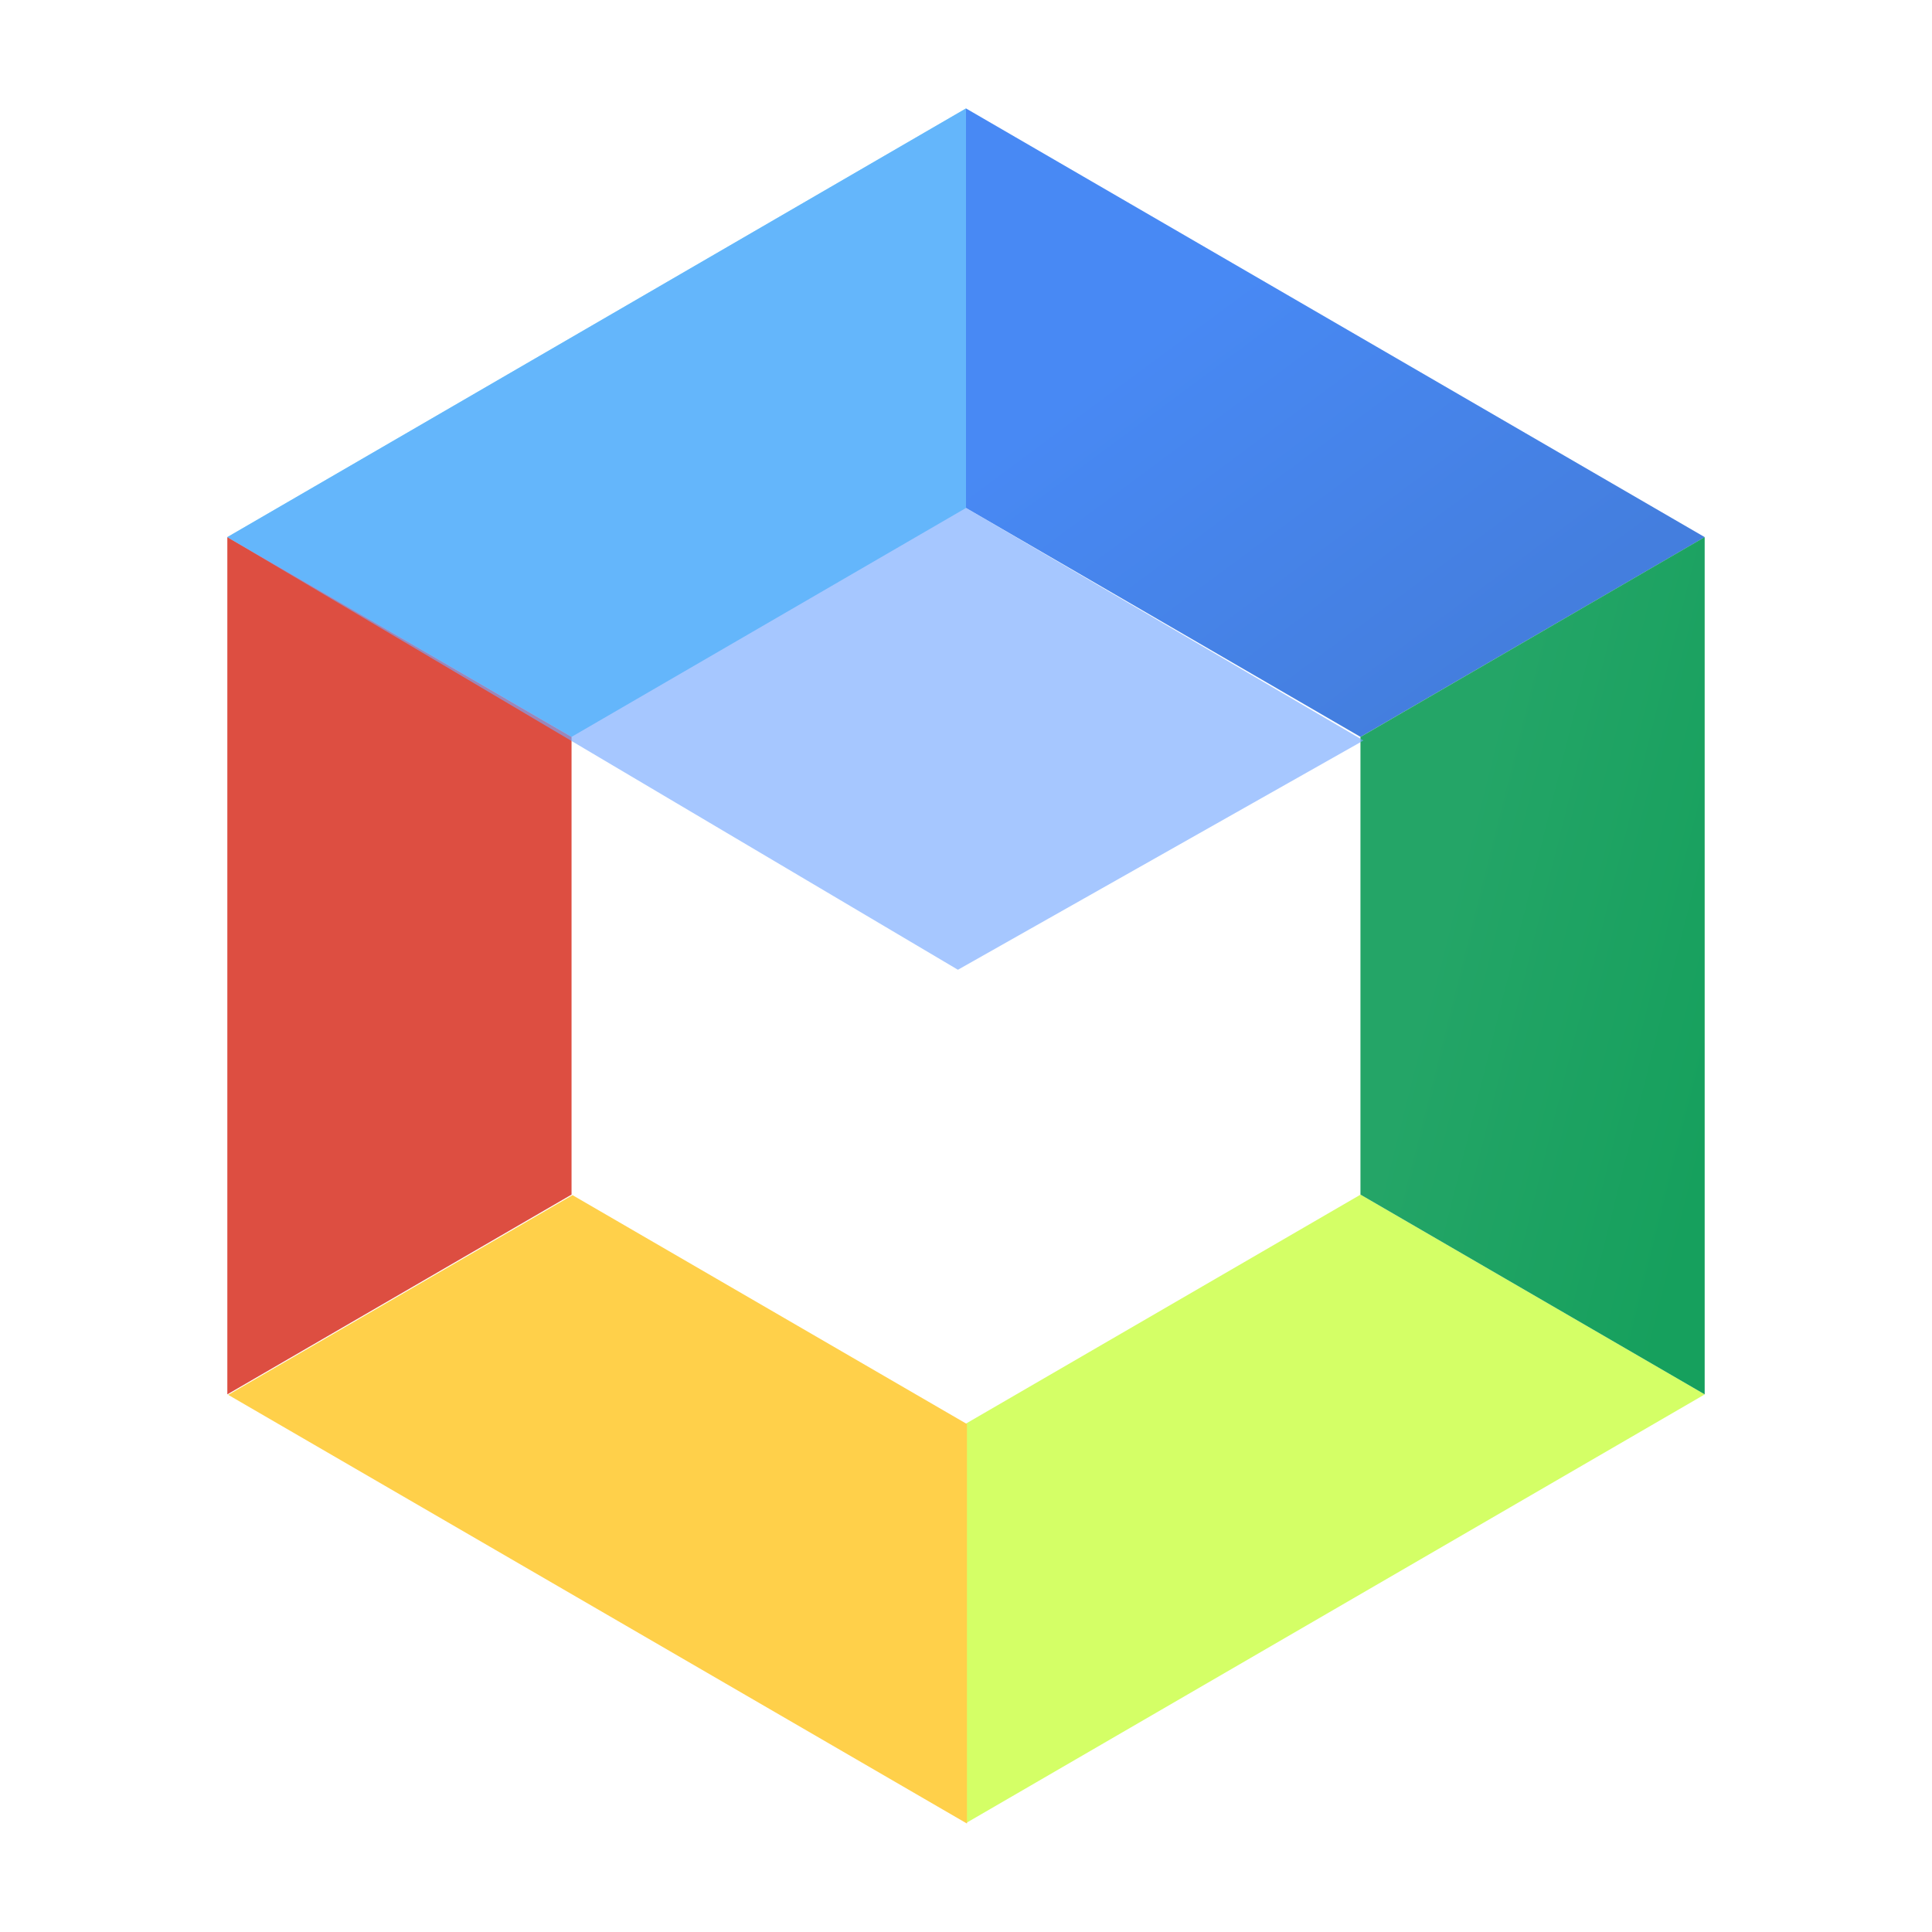
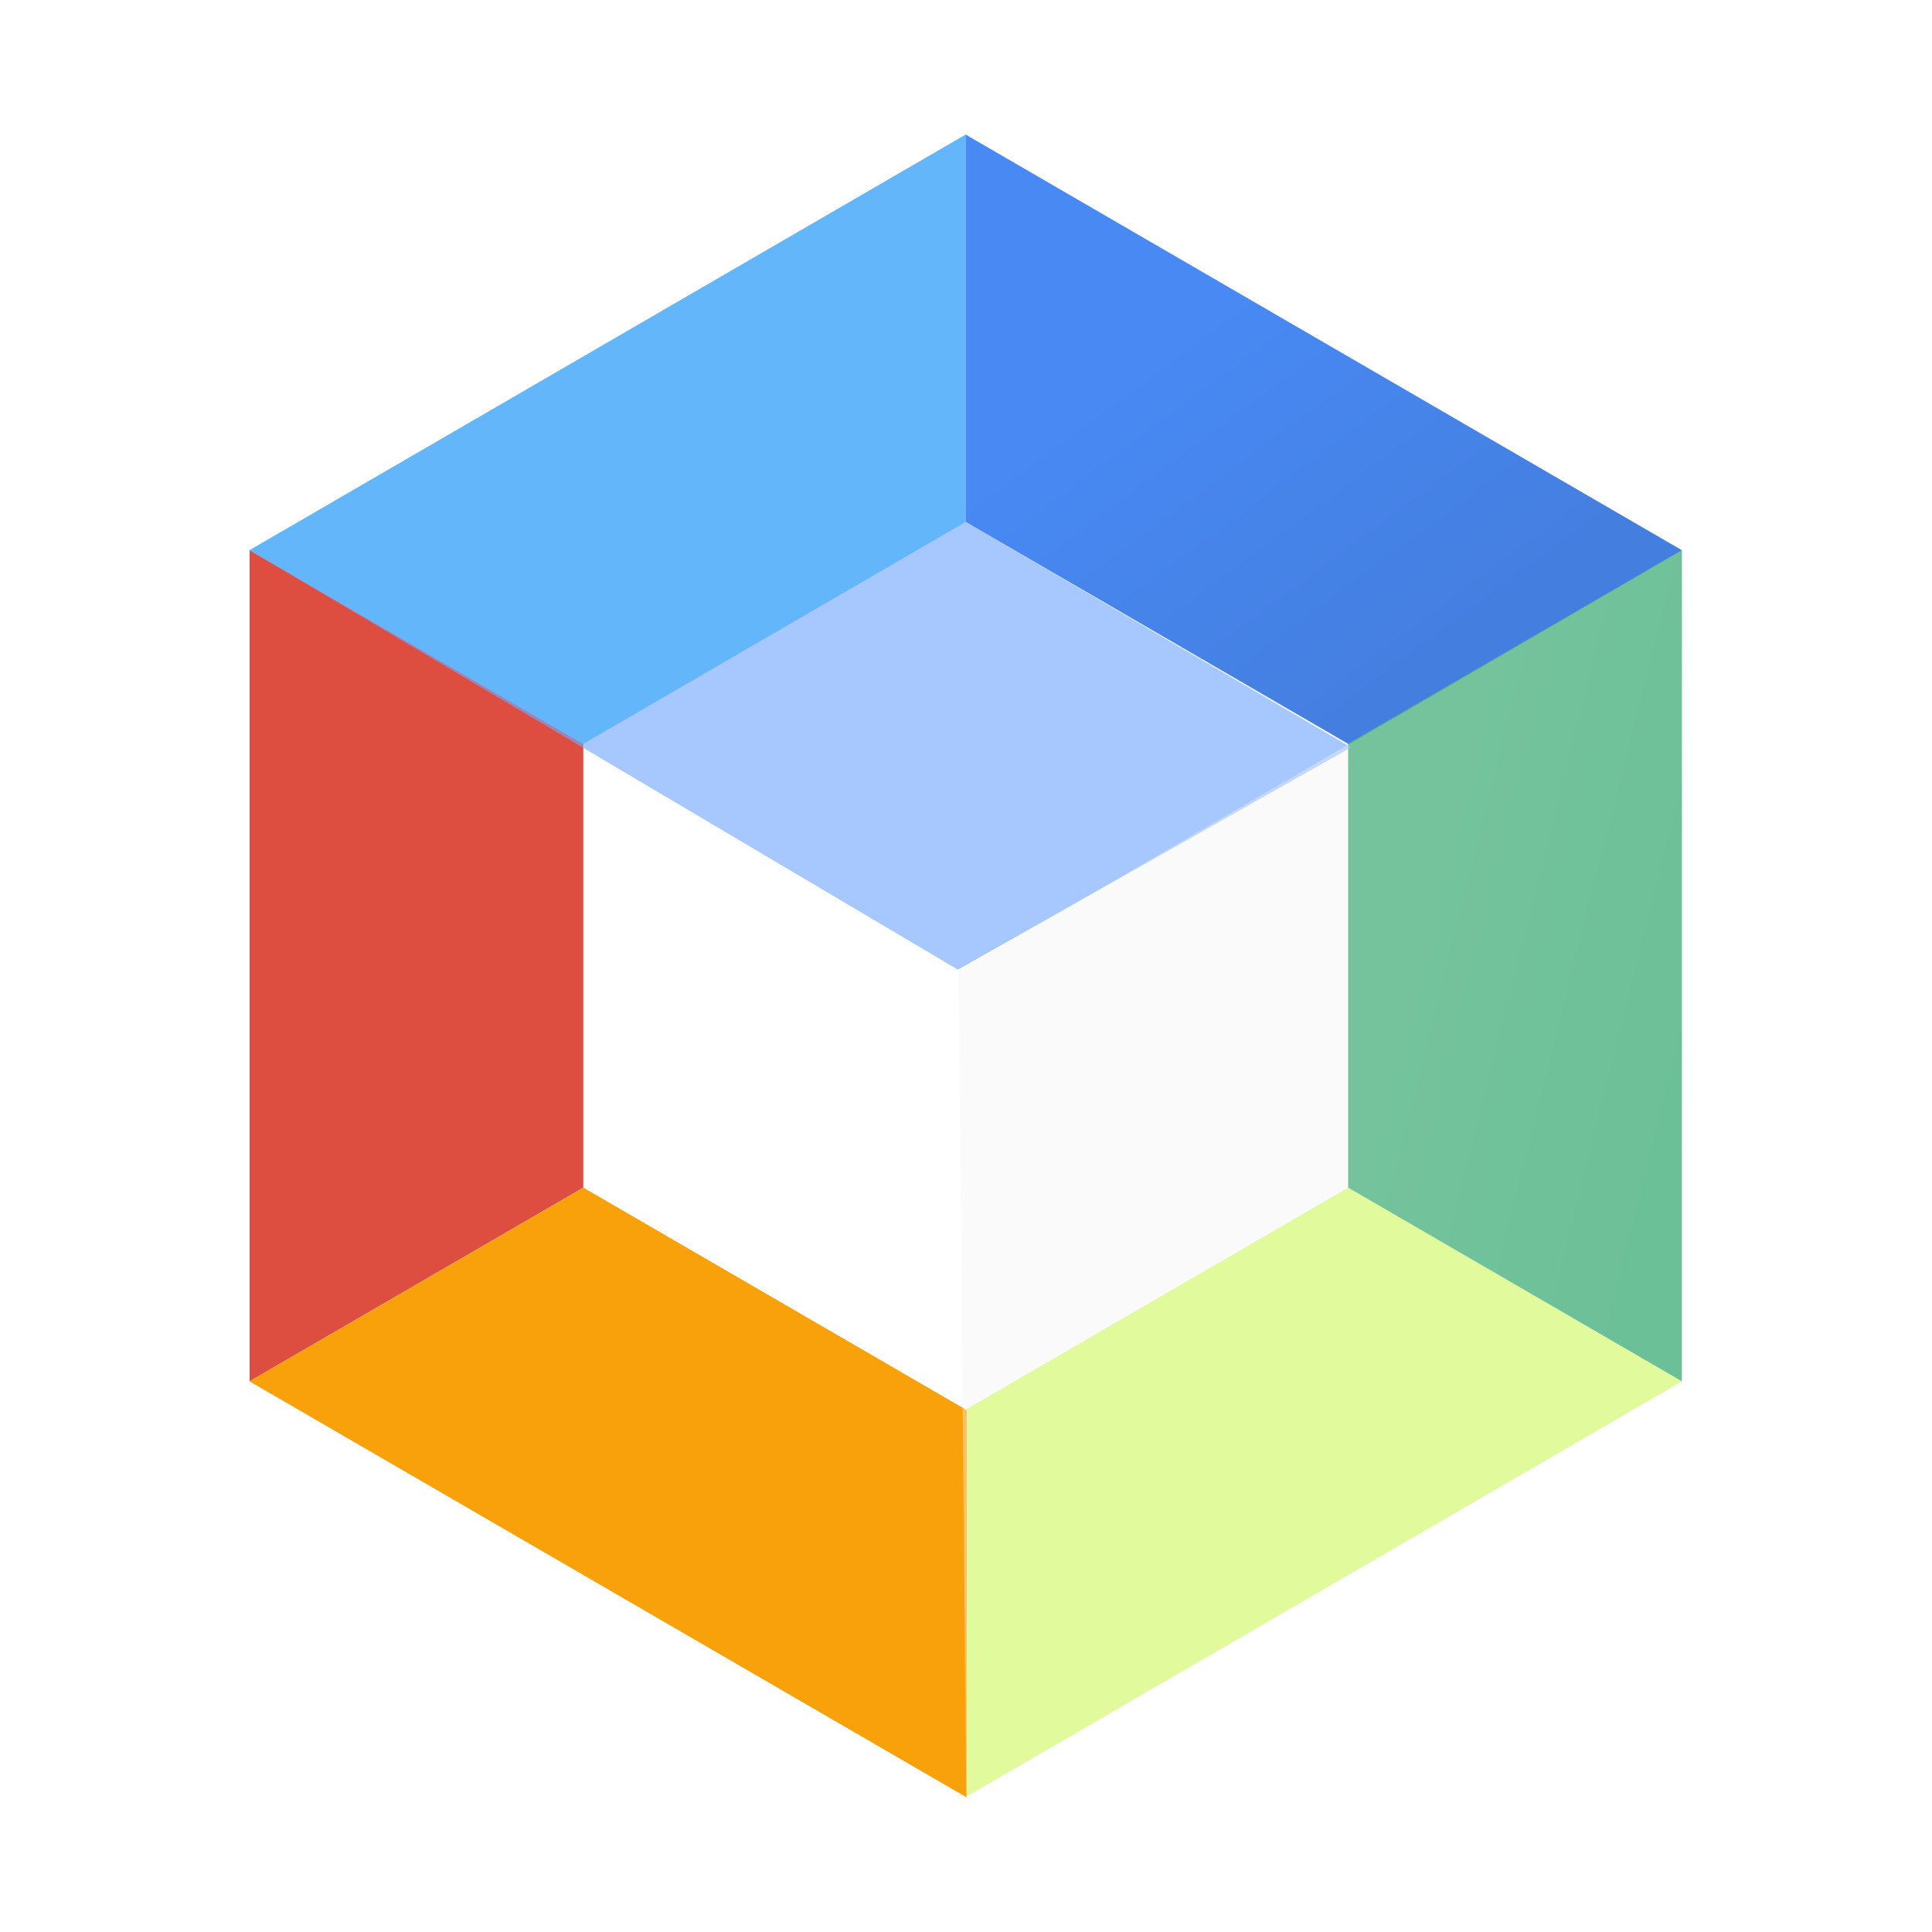
- <svg xmlns="http://www.w3.org/2000/svg" width="500" height="500" viewBox="0 0 512 512">
+ <svg xmlns="http://www.w3.org/2000/svg" width="500" height="500" viewBox="0 0 1024 1024">
  <defs>
-     <linearGradient id="gradient-12" gradientUnits="userSpaceOnUse" x1="406.821" y1="142.41" x2="406.821" y2="369.446" gradientTransform="matrix(0.2431394, -0.9703275, 0.3580811, 0.09064921, 226.5812, 647.0069)">
+     <linearGradient id="gradient-12" gradientUnits="userSpaceOnUse" x1="406.821" y1="142.41" x2="406.821" y2="369.446" gradientTransform="matrix(0.243139, -0.970327, 0.358081, 0.090649, 226.5811, 647.0069)">
      <stop style="stop-color: rgb(36, 165, 103);" offset="0" />
      <stop style="stop-color: rgb(22, 160, 93);" offset="1" />
    </linearGradient>
-     <linearGradient id="gradient-13" gradientUnits="userSpaceOnUse" x1="354.318" y1="28.882" x2="354.318" y2="195.335" gradientTransform="matrix(0.8009724, -0.5942218, 0.4347957, 0.5921049, 37.06793, 261.7165)">
+     <linearGradient id="gradient-13" gradientUnits="userSpaceOnUse" x1="354.318" y1="28.882" x2="354.318" y2="195.335" gradientTransform="matrix(0.800973, -0.594222, 0.434796, 0.592105, 37.06786, 261.7166)">
      <stop style="stop-color: rgb(72, 137, 244);" offset="0" />
      <stop style="stop-color: rgb(68, 126, 222);" offset="1" />
    </linearGradient>
  </defs>
-   <path d="M 256 28.739 L 256 134.613 L 151.466 195.276 L 151.466 195.297 L 60.244 142.359 L 60.244 142.339 L 256 28.739 Z " style="fill: rgb(72, 207, 244);" />
-   <path d="M 256 28.739 L 256 134.613 L 360.534 195.276 L 360.534 195.297 L 451.756 142.359 L 451.756 142.339 L 256 28.739 Z " style="fill: url(#gradient-13);" />
-   <path d="M 250 440.284 L 250 351.613 L 338.987 301.968 L 248.88 251.694 L 85.209 345.125 L 85.209 345.142 L 250 440.284 Z " style="fill: rgba(212, 255, 102, 0.047);" transform="matrix(1.160581, 0, 0, 1.160581, 322.6086, 539.2171)" />
-   <path d="M 256 483.138 L 256 377.264 L 360.534 316.601 L 360.534 316.58 L 451.756 369.518 L 451.756 369.538 L 256 483.138 Z " style="fill: rgb(212, 255, 102);" />
-   <path d="M 60.244 369.518 L 60.244 142.339 L 151.466 195.296 L 151.466 316.58 Z " style="fill: rgb(221, 78, 65);" />
-   <path d="M 451.756 369.518 L 451.756 142.339 L 360.534 195.297 L 360.534 316.58 Z " style="fill: url(#gradient-12);" />
-   <path d="M 256 28.739 L 256 134.613 L 361.339 196.238 L 253.859 256.995 L 60.244 142.359 L 60.244 142.339 L 256 28.739 Z " style="fill: rgba(116, 167, 255, 0.639);" />
-   <path d="M 256.256 483.261 L 256.256 377.387 L 151.721 316.724 L 60.5 369.641 L 60.5 369.661 L 256.256 483.261 Z " style="fill: rgb(255, 208, 74);" />
+   <g transform="matrix(1.938982, 0, 0, 1.938982, 15.46839, 15.6206)">
+     <path d="M 256 28.739 L 256 134.613 L 151.466 195.276 L 151.466 195.297 L 60.244 142.359 L 60.244 142.339 L 256 28.739 Z" style="fill: rgb(72, 207, 244);" />
+     <path d="M 256 28.739 L 256 134.613 L 360.534 195.276 L 360.534 195.297 L 451.756 142.359 L 451.756 142.339 L 256 28.739 Z" style="fill: url(#gradient-13);" />
+     <path d="M 256 483.138 L 256 377.264 L 360.534 316.601 L 360.534 316.58 L 451.756 369.518 L 451.756 369.538 L 256 483.138 Z" style="fill: rgb(212, 255, 102);" />
+     <path d="M 60.244 369.518 L 60.244 142.339 L 151.466 195.296 L 151.466 316.58 Z" style="fill: rgb(221, 78, 65);" />
+     <path d="M 451.756 369.518 L 451.756 142.339 L 360.534 195.297 L 360.534 316.58 Z" style="fill: url(#gradient-12);" />
+     <path d="M 256 28.739 L 256 134.613 L 361.339 196.238 L 253.859 256.995 L 60.244 142.359 L 60.244 142.339 L 256 28.739 Z" style="fill: rgba(116, 167, 255, 0.639);" />
+     <path d="M 256.256 483.261 L 256.256 377.387 L 151.486 316.587 L 60.23 369.537 L 256.256 483.261 Z" style="fill: rgb(248, 161, 10);" />
+     <path d="M 256.146 483.258 L 254.067 257.433 L 451.747 142.408 L 451.913 369.605 L 256.146 483.258 Z" style="stroke-width: 1px; fill: rgba(242, 242, 242, 0.39);" />
+   </g>
</svg>
